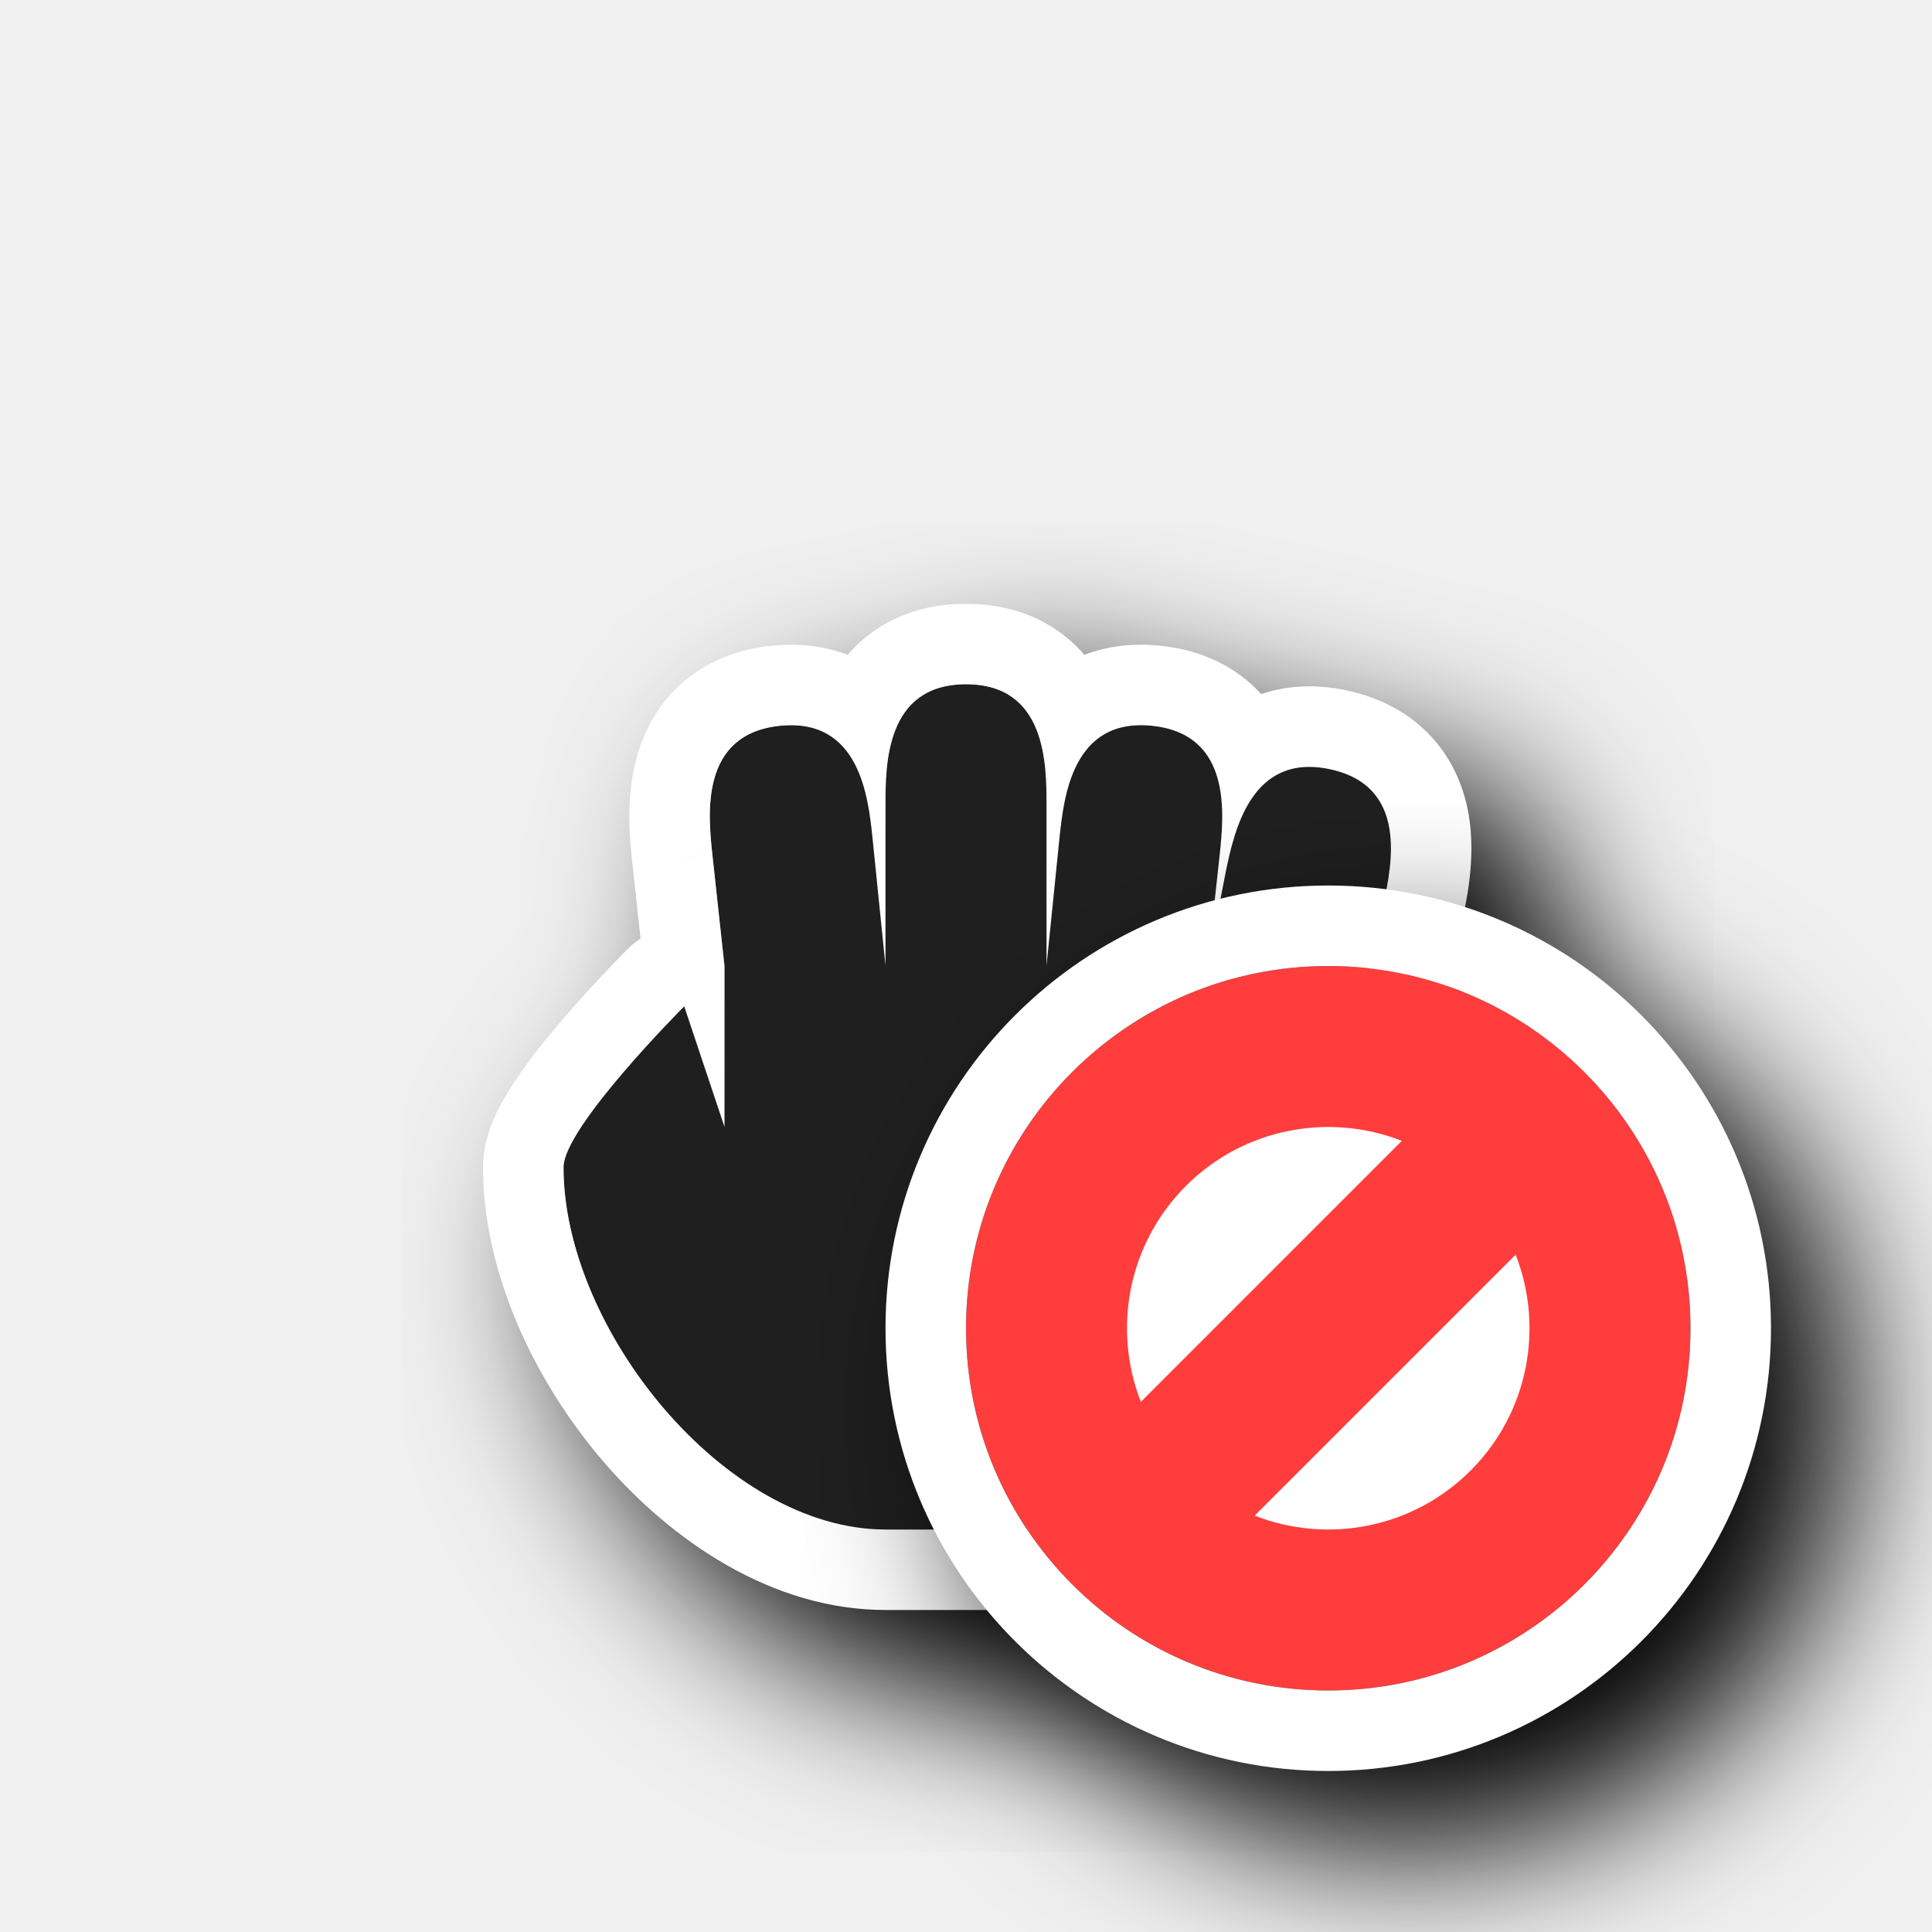
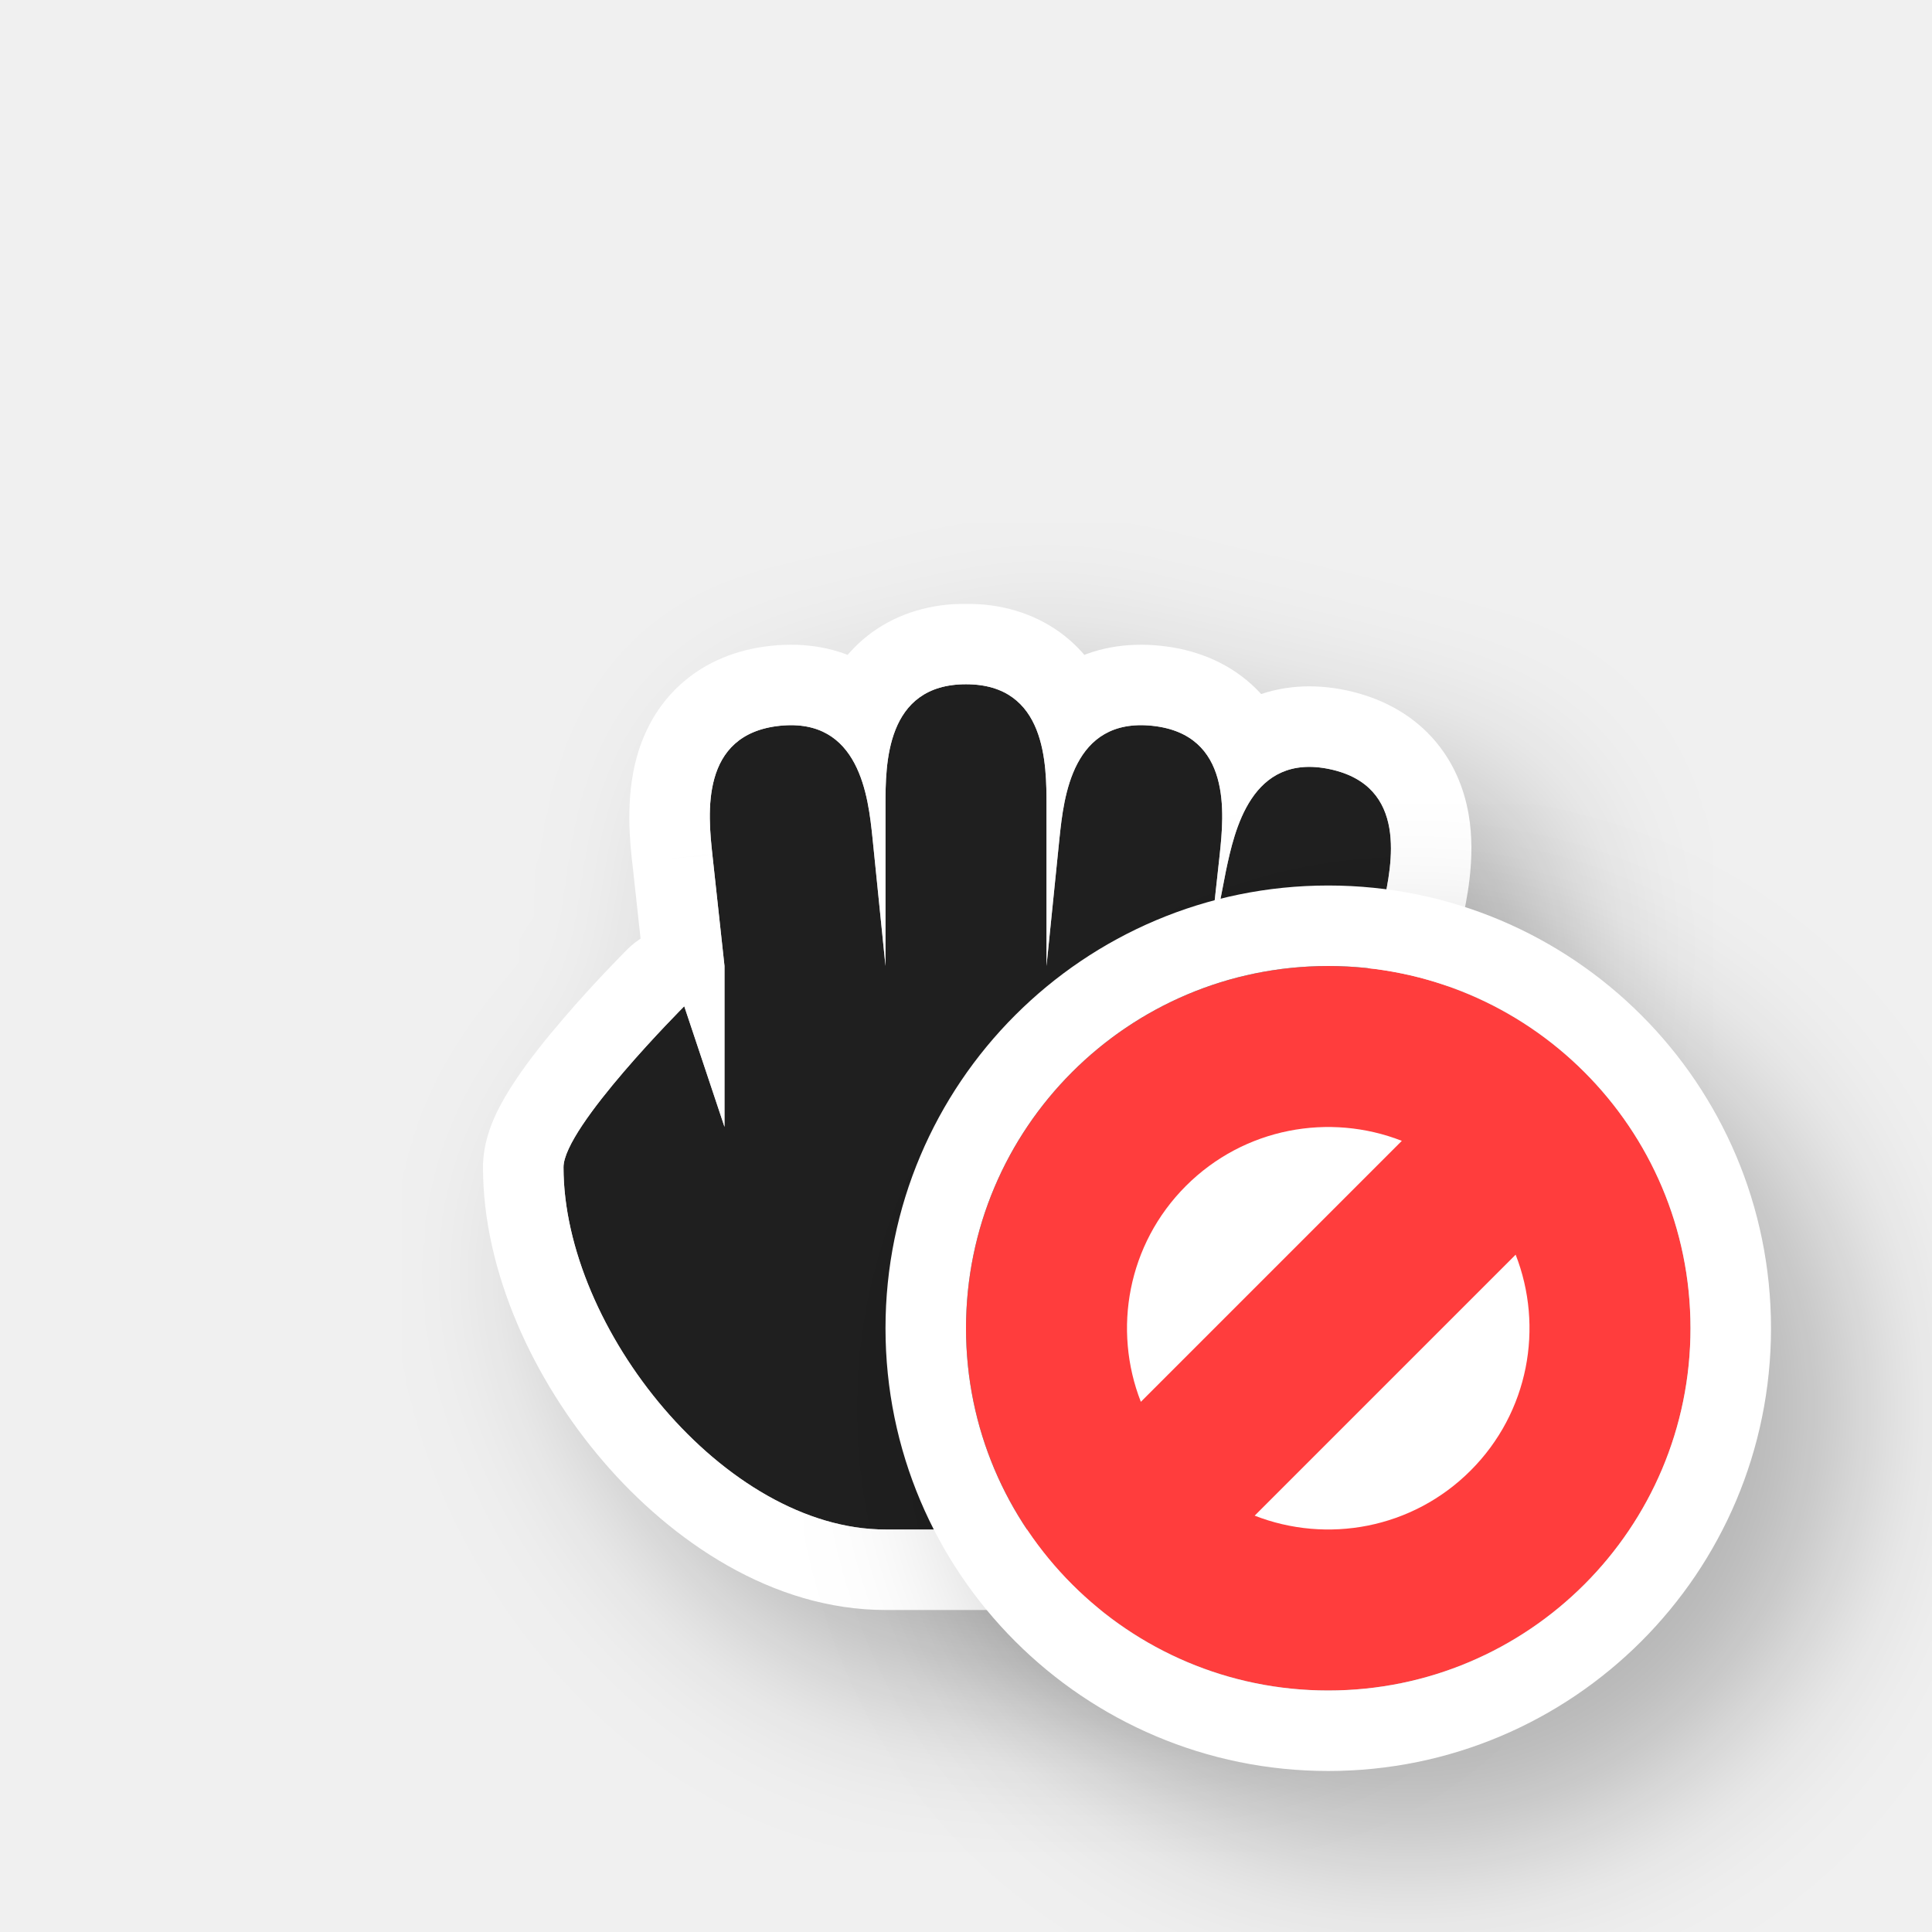
<svg xmlns="http://www.w3.org/2000/svg" width="24" height="24" viewBox="0 0 24 24" fill="none">
  <g filter="url(#filter0_d_103_511)">
    <mask id="path-1-outside-1_103_511" maskUnits="userSpaceOnUse" x="6" y="7.5" width="13" height="13" fill="black">
      <rect fill="white" x="6" y="7.5" width="13" height="13" />
      <path fill-rule="evenodd" clip-rule="evenodd" d="M13 10V12L13.162 10.404C13.215 9.906 13.319 8.912 14.314 9.016C15.308 9.121 15.204 10.116 15.152 10.613L15 12L15.23 10.814C15.334 10.325 15.541 9.347 16.52 9.555C17.498 9.763 17.29 10.741 17.186 11.23L17 12H17L16.5 16C16 19 14 19 14 19H11H11C9 19 7 16.5 7 14.5C7 14 8.5 12.5 8.5 12.5L9 13.999V12H11V12V10C11 9.5 11 8.5 12 8.5C13 8.5 13 9.5 13 10ZM10.838 10.404L11 12H9L8.849 10.613C8.796 10.116 8.692 9.121 9.686 9.016C10.681 8.912 10.786 9.906 10.838 10.404Z" />
    </mask>
    <path fill-rule="evenodd" clip-rule="evenodd" d="M13 10V12L13.162 10.404C13.215 9.906 13.319 8.912 14.314 9.016C15.308 9.121 15.204 10.116 15.152 10.613L15 12L15.23 10.814C15.334 10.325 15.541 9.347 16.52 9.555C17.498 9.763 17.29 10.741 17.186 11.23L17 12H17L16.5 16C16 19 14 19 14 19H11H11C9 19 7 16.5 7 14.5C7 14 8.5 12.5 8.5 12.5L9 13.999V12H11V12V10C11 9.5 11 8.5 12 8.5C13 8.5 13 9.5 13 10ZM10.838 10.404L11 12H9L8.849 10.613C8.796 10.116 8.692 9.121 9.686 9.016C10.681 8.912 10.786 9.906 10.838 10.404Z" fill="#1F1F1F" />
    <path d="M13 12H12C12 12.533 12.417 12.972 12.949 12.999C13.481 13.026 13.941 12.631 13.995 12.101L13 12ZM13.162 10.404L12.168 10.299L12.168 10.302L13.162 10.404ZM14.314 9.016L14.209 10.011L14.314 9.016ZM15.152 10.613L16.146 10.721L16.146 10.717L15.152 10.613ZM15 12L14.006 11.891C13.948 12.425 14.32 12.909 14.851 12.989C15.381 13.069 15.88 12.717 15.982 12.19L15 12ZM15.23 10.814L14.252 10.606C14.25 10.612 14.249 10.618 14.248 10.624L15.23 10.814ZM16.52 9.555L16.728 8.576L16.728 8.576L16.52 9.555ZM17.186 11.23L18.158 11.464C18.16 11.456 18.162 11.447 18.164 11.438L17.186 11.23ZM17 12V13C17.462 13 17.864 12.684 17.972 12.235L17 12ZM17 12V11C16.495 11 16.07 11.376 16.008 11.876L17 12ZM16.5 16L17.486 16.164C17.489 16.151 17.491 16.137 17.492 16.124L16.5 16ZM11 19L11 20H11V19ZM8.5 12.5L9.449 12.184C9.339 11.855 9.067 11.606 8.73 11.527C8.392 11.447 8.038 11.548 7.793 11.793L8.5 12.5ZM9 13.999L8.051 14.316C8.206 14.781 8.676 15.065 9.16 14.986C9.644 14.908 10 14.49 10 13.999H9ZM9 12V11C8.447 11 8 11.448 8 12H9ZM11 12V13C11.552 13 12 12.552 12 12H11ZM10.838 10.404L11.833 10.303L11.832 10.299L10.838 10.404ZM9 12L8.006 12.108C8.061 12.616 8.49 13 9 13V12ZM8.849 10.613L7.854 10.717L7.855 10.721L8.849 10.613ZM9.686 9.016L9.791 10.011L9.686 9.016ZM14 12V10H12V12H14ZM12.168 10.302L12.005 11.899L13.995 12.101L14.157 10.505L12.168 10.302ZM14.418 8.022C13.997 7.978 13.586 8.044 13.224 8.252C12.869 8.456 12.643 8.748 12.5 9.018C12.239 9.514 12.191 10.084 12.168 10.299L14.157 10.508C14.171 10.38 14.183 10.27 14.205 10.161C14.227 10.05 14.252 9.984 14.269 9.951C14.284 9.923 14.274 9.955 14.219 9.987C14.158 10.022 14.133 10.003 14.209 10.011L14.418 8.022ZM16.146 10.717C16.169 10.502 16.24 9.935 16.087 9.395C16.004 9.102 15.844 8.768 15.539 8.495C15.228 8.217 14.84 8.066 14.418 8.022L14.209 10.011C14.285 10.019 14.257 10.032 14.205 9.985C14.158 9.943 14.155 9.909 14.163 9.94C14.173 9.976 14.184 10.046 14.183 10.159C14.182 10.269 14.171 10.38 14.157 10.508L16.146 10.717ZM15.994 12.109L16.146 10.721L14.158 10.504L14.006 11.891L15.994 12.109ZM14.248 10.624L14.018 11.81L15.982 12.19L16.211 11.004L14.248 10.624ZM16.728 8.576C16.313 8.488 15.898 8.512 15.516 8.68C15.141 8.846 14.886 9.113 14.716 9.367C14.404 9.833 14.296 10.395 14.252 10.606L16.208 11.022C16.235 10.896 16.258 10.787 16.291 10.681C16.325 10.574 16.357 10.511 16.378 10.479C16.395 10.453 16.382 10.484 16.324 10.51C16.26 10.538 16.237 10.517 16.312 10.533L16.728 8.576ZM18.164 11.438C18.209 11.226 18.34 10.669 18.244 10.117C18.192 9.816 18.067 9.468 17.792 9.164C17.512 8.855 17.142 8.665 16.728 8.576L16.312 10.533C16.386 10.549 16.357 10.559 16.31 10.507C16.268 10.46 16.268 10.426 16.273 10.457C16.28 10.494 16.283 10.565 16.27 10.677C16.257 10.787 16.235 10.896 16.208 11.022L18.164 11.438ZM17.972 12.235L18.158 11.464L16.214 10.995L16.028 11.765L17.972 12.235ZM17 13H17V11H17V13ZM17.492 16.124L17.992 12.124L16.008 11.876L15.508 15.876L17.492 16.124ZM14 19C14 20 14.001 20 14.002 20C14.002 20 14.002 20 14.003 20C14.004 20 14.005 20 14.006 20C14.008 20 14.011 20 14.013 20C14.018 20 14.024 20 14.03 20C14.042 19.999 14.056 19.999 14.072 19.998C14.104 19.996 14.144 19.994 14.192 19.989C14.286 19.979 14.409 19.96 14.554 19.925C14.842 19.856 15.221 19.721 15.617 19.457C16.439 18.909 17.197 17.899 17.486 16.164L15.514 15.836C15.303 17.101 14.81 17.591 14.508 17.793C14.341 17.904 14.189 17.956 14.087 17.981C14.036 17.993 13.999 17.998 13.982 18C13.974 18 13.97 18.001 13.973 18C13.974 18 13.977 18 13.982 18C13.984 18 13.986 18 13.99 18C13.991 18 13.993 18 13.995 18C13.995 18 13.996 18 13.997 18C13.998 18 13.998 18 13.999 18C13.999 18 14 18 14 19ZM11 20H14V18H11V20ZM11 20H11V18H11V20ZM6 14.5C6 15.801 6.631 17.148 7.491 18.151C8.343 19.145 9.595 20 11 20L11 18C10.404 18 9.657 17.605 9.009 16.849C8.368 16.102 8 15.199 8 14.5H6ZM8.5 12.5C7.793 11.793 7.793 11.793 7.793 11.793C7.793 11.793 7.793 11.793 7.792 11.793C7.792 11.793 7.792 11.793 7.792 11.794C7.792 11.794 7.791 11.794 7.791 11.795C7.79 11.796 7.788 11.797 7.787 11.799C7.783 11.803 7.778 11.807 7.772 11.814C7.76 11.826 7.742 11.844 7.72 11.867C7.676 11.912 7.614 11.976 7.54 12.054C7.392 12.21 7.192 12.426 6.991 12.662C6.792 12.893 6.575 13.162 6.402 13.422C6.316 13.551 6.227 13.698 6.156 13.851C6.095 13.984 6 14.22 6 14.5H8C8 14.655 7.951 14.735 7.972 14.69C7.984 14.665 8.012 14.613 8.066 14.531C8.174 14.369 8.332 14.169 8.509 13.963C8.682 13.761 8.858 13.571 8.991 13.43C9.058 13.36 9.113 13.303 9.151 13.264C9.17 13.245 9.184 13.23 9.194 13.22C9.199 13.215 9.202 13.212 9.205 13.21C9.206 13.208 9.206 13.208 9.207 13.207C9.207 13.207 9.207 13.207 9.207 13.207C9.207 13.207 9.207 13.207 9.207 13.207C9.207 13.207 9.207 13.207 9.207 13.207C9.207 13.207 9.207 13.207 8.5 12.5ZM9.948 13.683L9.449 12.184L7.551 12.816L8.051 14.316L9.948 13.683ZM8 12V13.999H10V12H8ZM11 11H9V13H11V11ZM10 12V12H12V12H10ZM10 10V12H12V10H10ZM12 7.5C11.576 7.5 11.175 7.609 10.836 7.853C10.504 8.093 10.31 8.408 10.197 8.691C9.988 9.212 10 9.784 10 10H12C12 9.871 12.001 9.76 12.011 9.649C12.022 9.537 12.039 9.469 12.053 9.434C12.065 9.405 12.058 9.438 12.007 9.475C11.95 9.516 11.924 9.5 12 9.5V7.5ZM14 10C14 9.784 14.012 9.212 13.803 8.691C13.69 8.408 13.496 8.093 13.164 7.853C12.825 7.609 12.424 7.5 12 7.5V9.5C12.076 9.5 12.05 9.516 11.993 9.475C11.942 9.438 11.935 9.405 11.947 9.434C11.961 9.469 11.978 9.537 11.989 9.649C11.999 9.76 12 9.871 12 10H14ZM11.995 11.899L11.833 10.303L9.843 10.505L10.005 12.101L11.995 11.899ZM9 13H11V11H9V13ZM7.855 10.721L8.006 12.108L9.994 11.892L9.843 10.504L7.855 10.721ZM9.582 8.022C9.16 8.066 8.773 8.217 8.462 8.495C8.156 8.768 7.996 9.102 7.913 9.395C7.76 9.935 7.832 10.502 7.854 10.717L9.843 10.508C9.83 10.38 9.819 10.269 9.818 10.159C9.817 10.046 9.827 9.976 9.837 9.94C9.846 9.909 9.842 9.943 9.796 9.985C9.743 10.032 9.715 10.019 9.791 10.011L9.582 8.022ZM11.832 10.299C11.81 10.084 11.762 9.514 11.5 9.018C11.358 8.748 11.131 8.456 10.776 8.252C10.414 8.044 10.003 7.978 9.582 8.022L9.791 10.011C9.867 10.003 9.842 10.022 9.781 9.987C9.727 9.955 9.716 9.923 9.731 9.951C9.748 9.984 9.773 10.05 9.796 10.161C9.818 10.27 9.83 10.38 9.843 10.508L11.832 10.299Z" fill="white" mask="url(#path-1-outside-1_103_511)" />
  </g>
  <g clip-path="url(#clip0_103_511)">
    <g filter="url(#filter1_d_103_511)">
      <circle cx="16.5" cy="16.5" r="4.5" fill="#FF3D3D" />
      <circle cx="16.5" cy="16.5" r="5" stroke="white" stroke-linejoin="round" />
    </g>
    <path fill-rule="evenodd" clip-rule="evenodd" d="M18.828 15.586L15.586 18.828C16.484 19.179 17.543 18.993 18.268 18.268C18.993 17.543 19.179 16.484 18.828 15.586ZM17.414 14.172L14.172 17.414C13.821 16.516 14.007 15.457 14.732 14.732C15.457 14.007 16.517 13.821 17.414 14.172Z" fill="white" />
  </g>
  <defs>
    <filter id="filter0_d_103_511" x="5" y="6.5" width="16.278" height="16.5" filterUnits="userSpaceOnUse" color-interpolation-filters="sRGB">
      <feFlood flood-opacity="0" result="BackgroundImageFix" />
      <feColorMatrix in="SourceAlpha" type="matrix" values="0 0 0 0 0 0 0 0 0 0 0 0 0 0 0 0 0 0 127 0" result="hardAlpha" />
      <feOffset dx="1" dy="1" />
      <feGaussianBlur stdDeviation="1" />
-       <feColorMatrix type="matrix" values="0 0 0 0 0 0 0 0 0 0 0 0 0 0 0 0 0 0 1 0" />
+       <feColorMatrix type="matrix" values="0 0 0 0 0 0 0 0 0 0 0 0 0 0 0 0 0 0 0.25 0" />
      <feBlend mode="normal" in2="BackgroundImageFix" result="effect1_dropShadow_103_511" />
      <feBlend mode="normal" in="SourceGraphic" in2="effect1_dropShadow_103_511" result="shape" />
    </filter>
    <filter id="filter1_d_103_511" x="10" y="10" width="15" height="15" filterUnits="userSpaceOnUse" color-interpolation-filters="sRGB">
      <feFlood flood-opacity="0" result="BackgroundImageFix" />
      <feColorMatrix in="SourceAlpha" type="matrix" values="0 0 0 0 0 0 0 0 0 0 0 0 0 0 0 0 0 0 127 0" result="hardAlpha" />
      <feOffset dx="1" dy="1" />
      <feGaussianBlur stdDeviation="1" />
-       <feColorMatrix type="matrix" values="0 0 0 0 0 0 0 0 0 0 0 0 0 0 0 0 0 0 1 0" />
+       <feColorMatrix type="matrix" values="0 0 0 0 0 0 0 0 0 0 0 0 0 0 0 0 0 0 0.25 0" />
      <feBlend mode="normal" in2="BackgroundImageFix" result="effect1_dropShadow_103_511" />
      <feBlend mode="normal" in="SourceGraphic" in2="effect1_dropShadow_103_511" result="shape" />
    </filter>
    <clipPath id="clip0_103_511">
      <rect width="24" height="24" fill="white" />
    </clipPath>
  </defs>
</svg>
